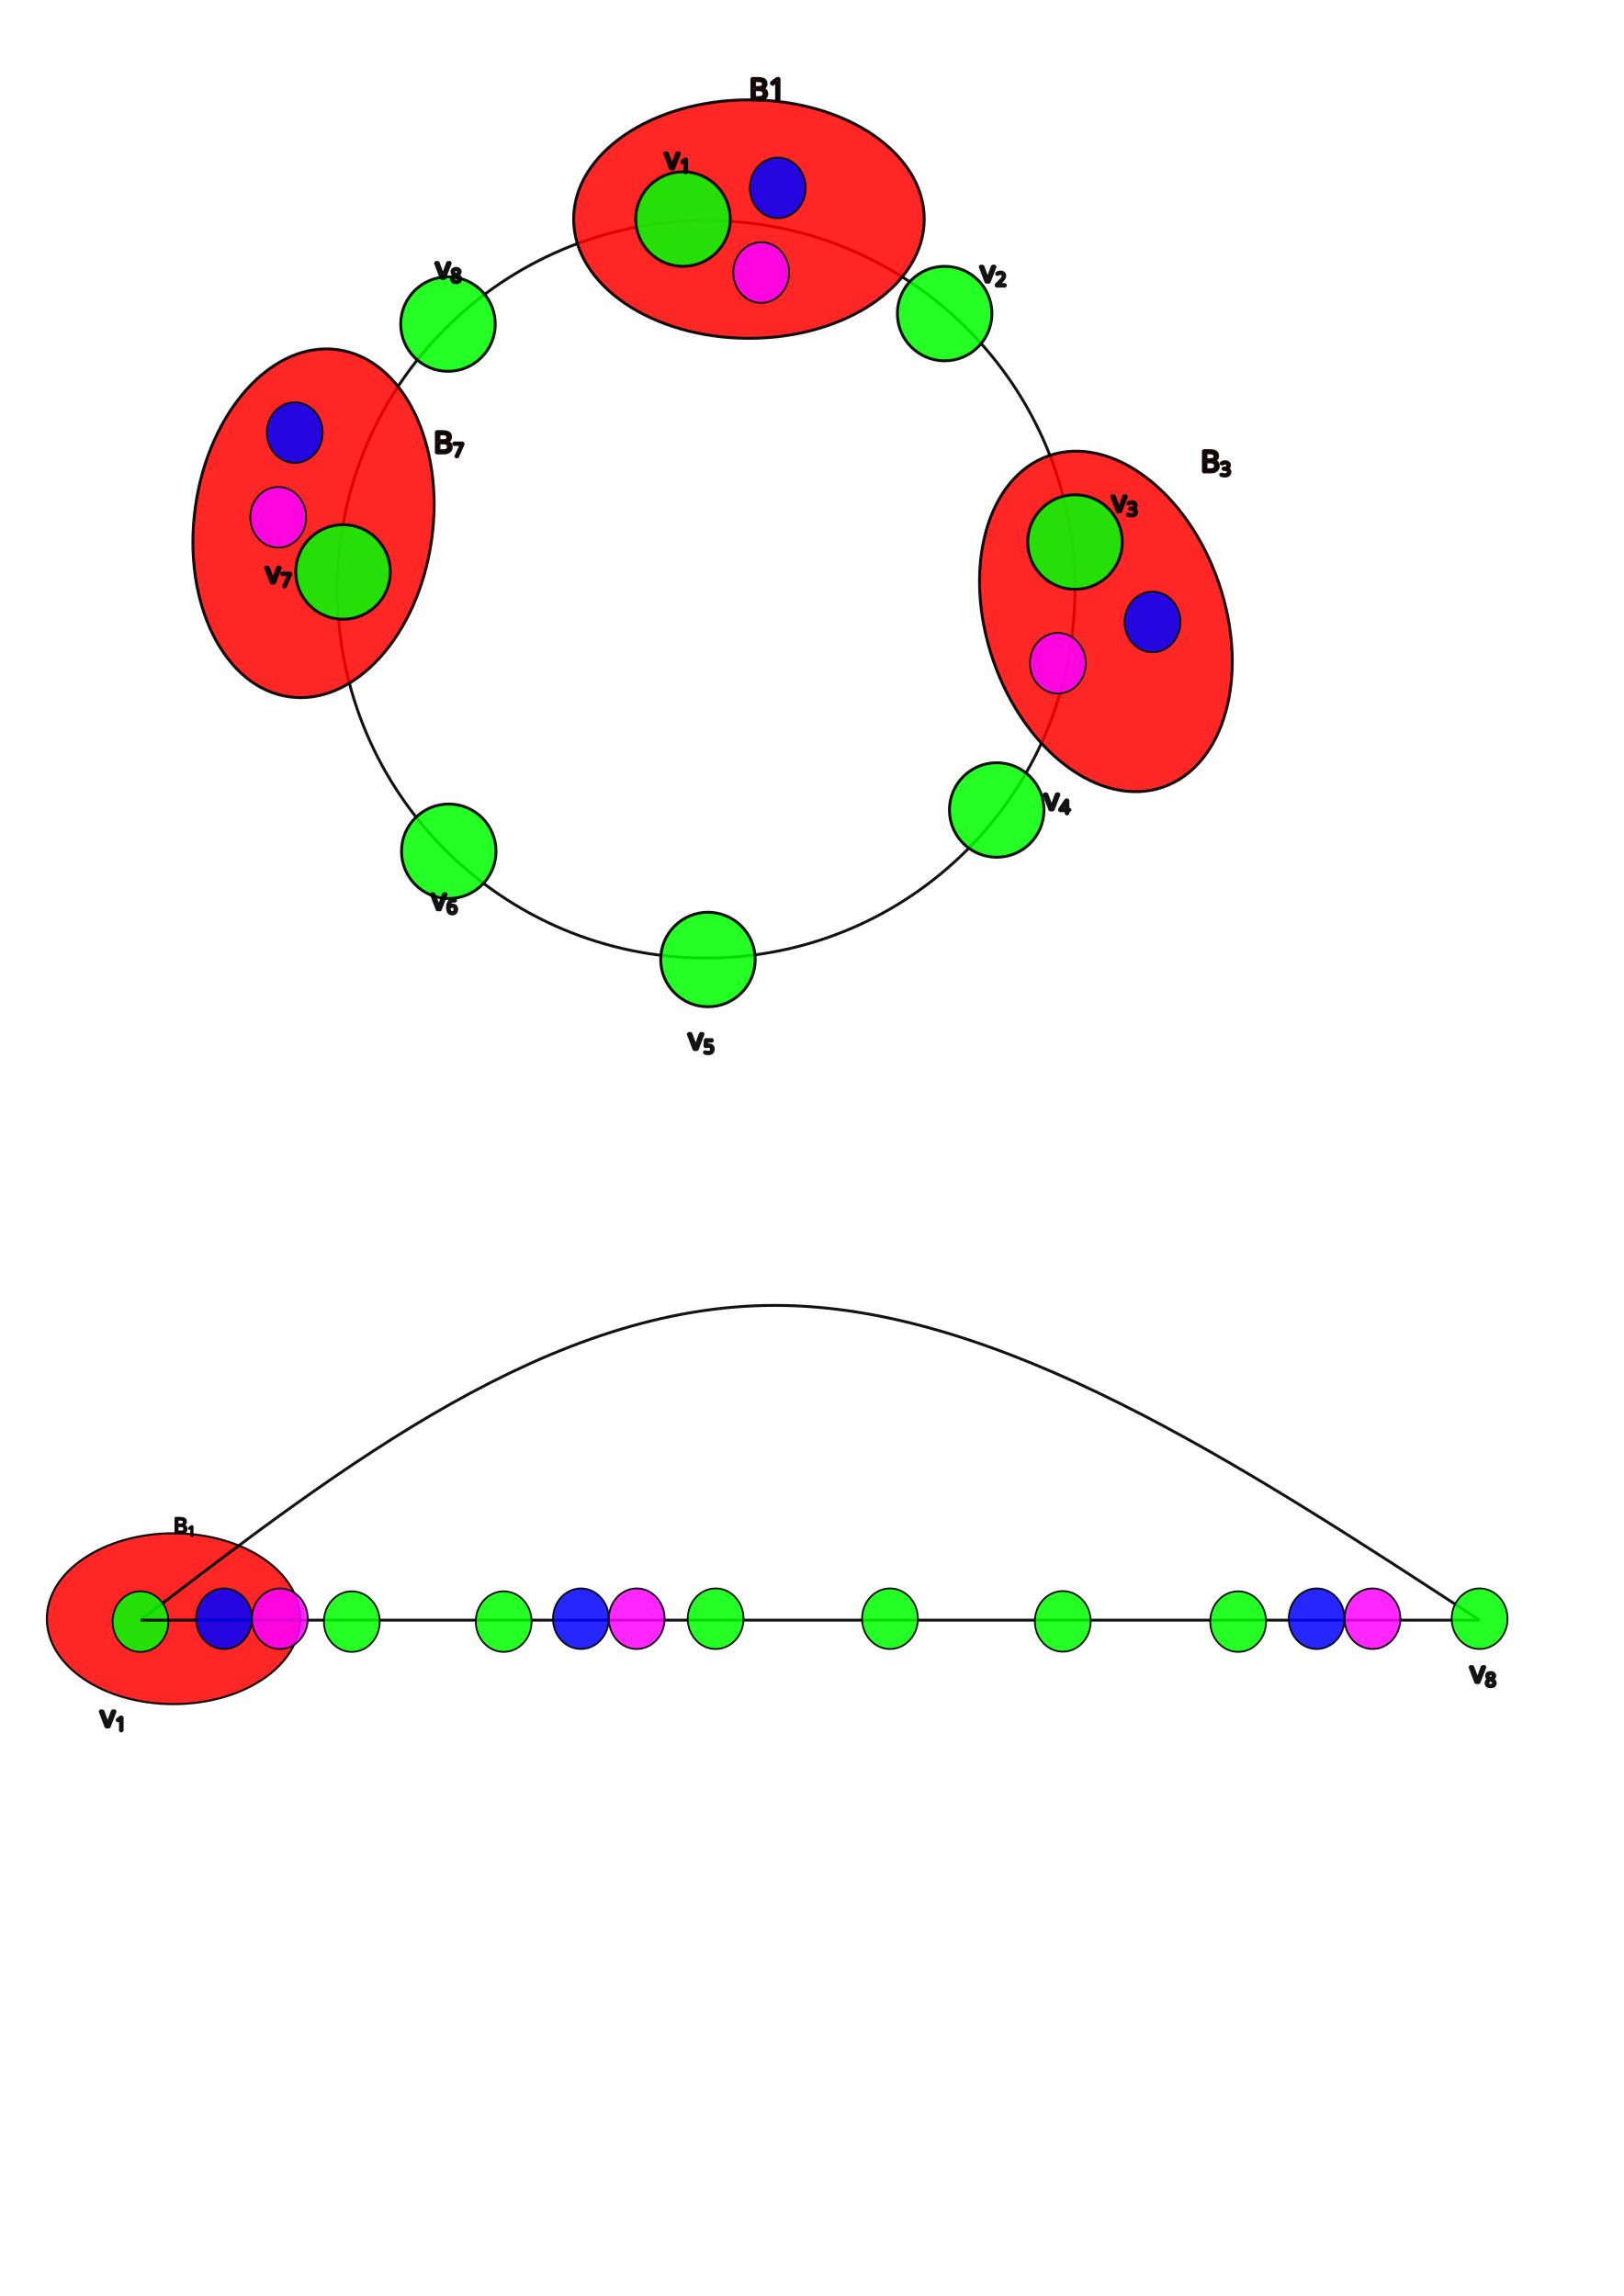
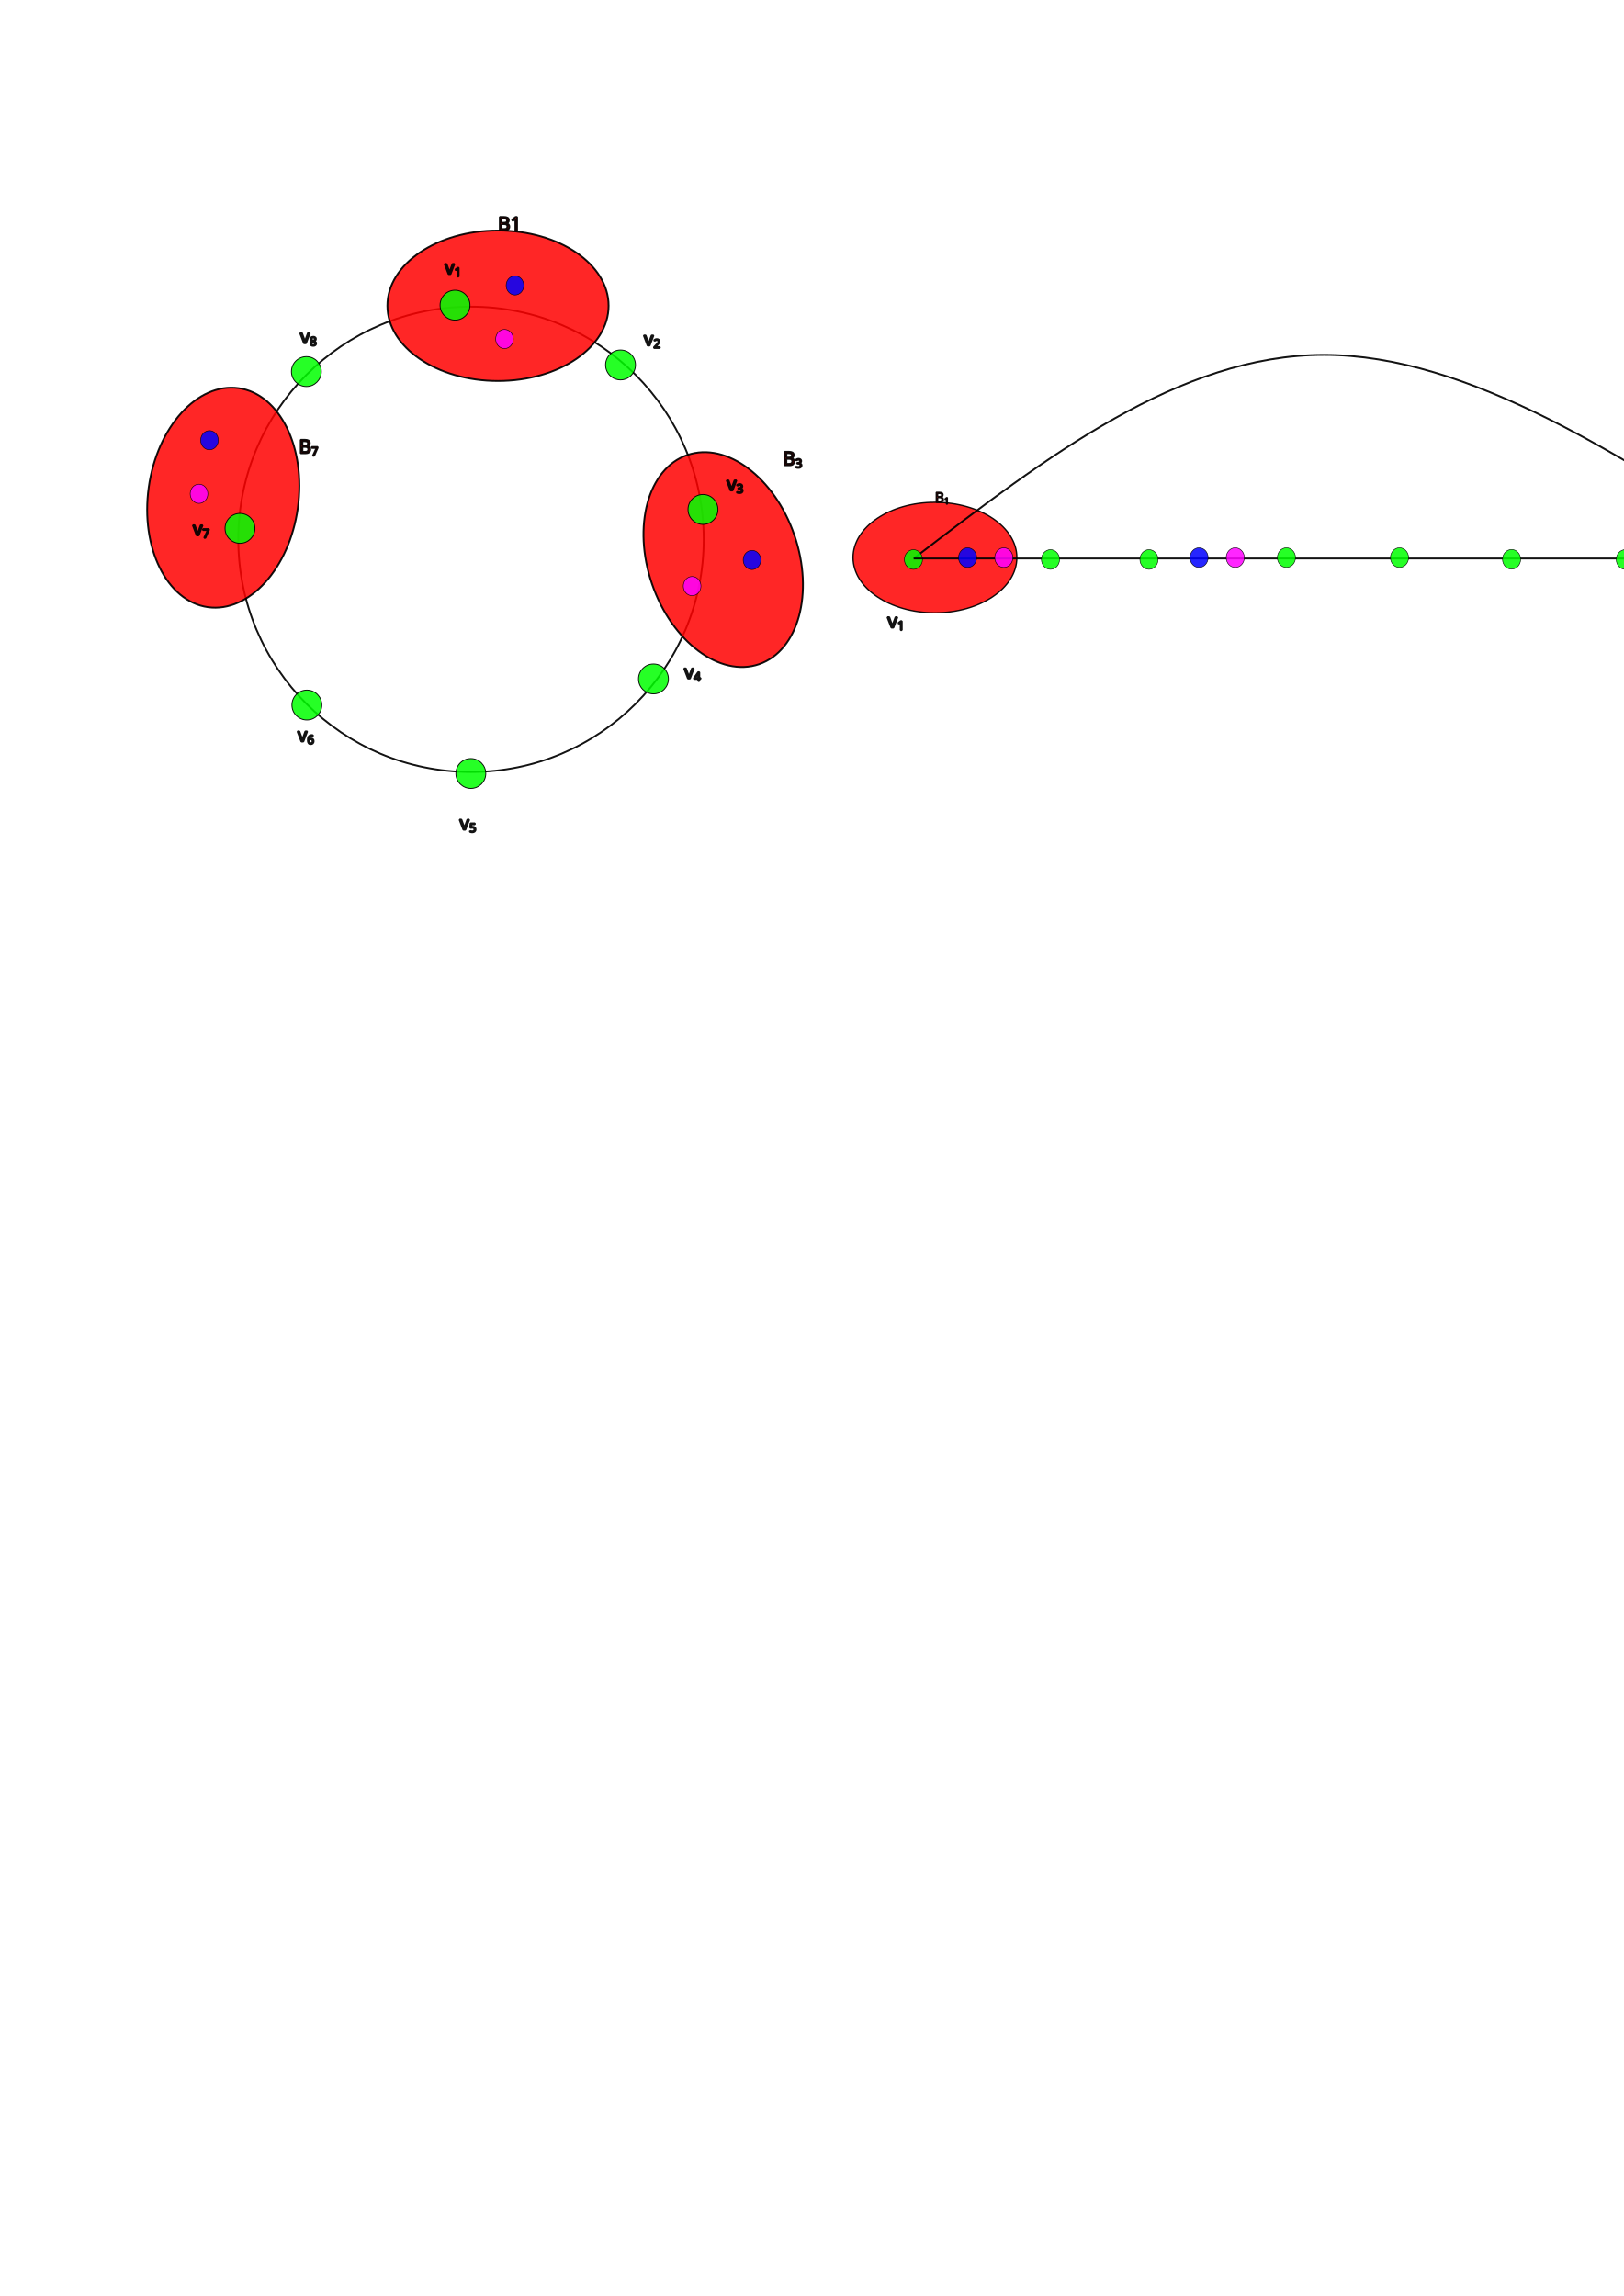
<svg xmlns="http://www.w3.org/2000/svg" width="210mm" height="297mm" viewBox="0 0 210 297" version="1.1" id="svg1">
  <defs id="defs1">
    </defs>
  <g id="layer1">
    <g id="layer2">
-       <circle style="fill:none;fill-opacity:0.85;stroke:#000000;stroke-width:0.374;stroke-linejoin:bevel;stroke-opacity:0.922" id="path2" cx="91.329" cy="76.228" r="47.702" />
-       <ellipse style="fill:#ff0000;fill-opacity:0.85;stroke:#000000;stroke-width:0.374;stroke-linejoin:bevel;stroke-opacity:0.922" id="path10" cx="96.863" cy="28.338" rx="22.673" ry="15.427" />
-       <text xml:space="preserve" style="font-size:3.881px;font-family:'CMU Sans Serif';-inkscape-font-specification:'CMU Sans Serif, Normal';fill:#ff0000;fill-opacity:0.85;stroke:#000000;stroke-width:0.374;stroke-linejoin:bevel;stroke-opacity:0.922" x="96.863" y="12.912" id="text11">
-         <tspan id="tspan11" style="stroke-width:0.374" x="96.863" y="12.912">B1</tspan>
+       <circle style="fill:none;fill-opacity:0.85;stroke:#000000;stroke-width:0.236;stroke-linejoin:bevel;stroke-opacity:0.922" id="path2" cx="60.917" cy="69.764" r="30.097" />
+       <ellipse style="fill:#ff0000;fill-opacity:0.85;stroke:#000000;stroke-width:0.236;stroke-linejoin:bevel;stroke-opacity:0.922" id="path10" cx="64.408" cy="39.549" rx="14.305" ry="9.733" />
+       <text xml:space="preserve" style="font-size:2.448px;font-family:'CMU Sans Serif';-inkscape-font-specification:'CMU Sans Serif, Normal';fill:#ff0000;fill-opacity:0.85;stroke:#000000;stroke-width:0.236;stroke-linejoin:bevel;stroke-opacity:0.922" x="64.408" y="29.816" id="text11">
+         <tspan id="tspan11" style="stroke-width:0.236" x="64.408" y="29.816">B1</tspan>
      </text>
-       <ellipse style="fill:#ff0000;fill-opacity:0.85;stroke:#000000;stroke-width:0.269;stroke-linejoin:bevel;stroke-opacity:0.922" id="path10-76" cx="22.434" cy="209.389" rx="16.374" ry="11.05" />
-       <text xml:space="preserve" style="font-size:2.791px;font-family:'CMU Sans Serif';-inkscape-font-specification:'CMU Sans Serif, Normal';fill:#ff0000;fill-opacity:0.85;stroke:#000000;stroke-width:0.269;stroke-linejoin:bevel;stroke-opacity:0.922" x="22.343" y="199.149" id="text11-6" transform="scale(1.004083,0.9959337)">
-         <tspan id="tspan11-8" style="stroke-width:0.269" x="22.343" y="199.149">B<tspan style="font-size:65%;baseline-shift:sub" id="tspan23">1</tspan>
+       <ellipse style="fill:#ff0000;fill-opacity:0.85;stroke:#000000;stroke-width:0.174;stroke-linejoin:bevel;stroke-opacity:0.922" id="path10-76" cx="120.921" cy="72.124" rx="10.592" ry="7.148" />
+       <text xml:space="preserve" style="font-size:1.805px;font-family:'CMU Sans Serif';-inkscape-font-specification:'CMU Sans Serif, Normal';fill:#ff0000;fill-opacity:0.85;stroke:#000000;stroke-width:0.174;stroke-linejoin:bevel;stroke-opacity:0.922" x="120.429" y="65.241" id="text11-6" transform="scale(1.004083,0.9959337)">
+         <tspan id="tspan11-8" style="stroke-width:0.174" x="120.429" y="65.241">B<tspan style="font-size:1.174px;baseline-shift:sub;stroke-width:0.174" id="tspan23">1</tspan>
        </tspan>
      </text>
-       <ellipse style="fill:#ff0000;fill-opacity:0.85;stroke:#000000;stroke-width:0.374;stroke-linejoin:bevel;stroke-opacity:0.922" id="path10-7" cx="122.468" cy="-109.184" rx="22.673" ry="15.427" transform="rotate(71.05472)" />
-       <text xml:space="preserve" style="font-size:3.881px;font-family:'CMU Sans Serif';-inkscape-font-specification:'CMU Sans Serif, Normal';fill:#ff0000;fill-opacity:0.85;stroke:#000000;stroke-width:0.374;stroke-linejoin:bevel;stroke-opacity:0.922" x="155.26" y="61.051" id="text11-8">
-         <tspan id="tspan11-9" style="stroke-width:0.374" x="155.26" y="61.051">B<tspan style="font-size:65%;baseline-shift:sub" id="tspan1">3</tspan>
+       <ellipse style="fill:#ff0000;fill-opacity:0.85;stroke:#000000;stroke-width:0.236;stroke-linejoin:bevel;stroke-opacity:0.922" id="path10-7" cx="98.834" cy="-64.968" rx="14.305" ry="9.733" transform="rotate(71.05472)" />
+       <text xml:space="preserve" style="font-size:2.448px;font-family:'CMU Sans Serif';-inkscape-font-specification:'CMU Sans Serif, Normal';fill:#ff0000;fill-opacity:0.85;stroke:#000000;stroke-width:0.236;stroke-linejoin:bevel;stroke-opacity:0.922" x="101.253" y="60.189" id="text11-8">
+         <tspan id="tspan11-9" style="stroke-width:0.236" x="101.253" y="60.189">B<tspan style="font-size:1.591px;baseline-shift:sub;stroke-width:0.236" id="tspan1">3</tspan>
        </tspan>
      </text>
-       <ellipse style="fill:#ff0000;fill-opacity:0.85;stroke:#000000;stroke-width:0.374;stroke-linejoin:bevel;stroke-opacity:0.922" id="path10-7-9" cx="61.413" cy="-49.538" rx="22.673" ry="15.427" transform="rotate(97.96771)" />
-       <text xml:space="preserve" style="font-size:3.881px;font-family:'CMU Sans Serif';-inkscape-font-specification:'CMU Sans Serif, Normal';fill:#ff0000;fill-opacity:0.85;stroke:#000000;stroke-width:0.374;stroke-linejoin:bevel;stroke-opacity:0.922" x="56.056" y="58.594" id="text11-8-1">
-         <tspan id="tspan11-9-7" style="stroke-width:0.374" x="56.056" y="58.594">B<tspan style="font-size:65%;baseline-shift:sub" id="tspan16">7</tspan>
+       <ellipse style="fill:#ff0000;fill-opacity:0.85;stroke:#000000;stroke-width:0.236;stroke-linejoin:bevel;stroke-opacity:0.922" id="path10-7-9" cx="59.751" cy="-37.521" rx="14.305" ry="9.733" transform="rotate(97.96771)" />
+       <text xml:space="preserve" style="font-size:2.448px;font-family:'CMU Sans Serif';-inkscape-font-specification:'CMU Sans Serif, Normal';fill:#ff0000;fill-opacity:0.85;stroke:#000000;stroke-width:0.236;stroke-linejoin:bevel;stroke-opacity:0.922" x="38.662" y="58.638" id="text11-8-1">
+         <tspan id="tspan11-9-7" style="stroke-width:0.236" x="38.662" y="58.638">B<tspan style="font-size:1.591px;baseline-shift:sub;stroke-width:0.236" id="tspan16">7</tspan>
        </tspan>
      </text>
-       <path style="fill:none;fill-opacity:0.85;stroke:#000000;stroke-width:0.374;stroke-linejoin:bevel;stroke-opacity:0.922" d="m 18.172,209.576 c 26.583,-20.359 53.166,-40.717 82.032,-40.717 28.865,2e-4 60.012,20.358 91.158,40.717" id="path12" />
+       <path style="fill:none;fill-opacity:0.85;stroke:#000000;stroke-width:0.374;stroke-linejoin:bevel;stroke-opacity:0.922" d="m 18.172,209.576 c 26.583,-20.359 53.166,-40.717 82.032,-40.717 28.865,2e-4 60.012,20.358 91.158,40.717" id="path12" transform="matrix(0.6468993,0,0,0.6468993,106.4086,-63.32947)" />
    </g>
-     <circle style="fill:#00ff00;fill-opacity:0.85;stroke:#000000;stroke-width:0.374;stroke-linejoin:bevel;stroke-opacity:0.922" id="path1" cx="88.333" cy="28.338" r="6.113" />
-     <ellipse style="fill:#00ff00;fill-opacity:0.85;stroke:#000000;stroke-width:0.23;stroke-linejoin:bevel;stroke-opacity:0.922" id="path1-2" cx="18.172" cy="209.763" rx="3.611" ry="3.92" />
-     <circle style="fill:#00ff00;fill-opacity:0.85;stroke:#000000;stroke-width:0.374;stroke-linejoin:bevel;stroke-opacity:0.922" id="path1-5" cx="122.174" cy="40.562" r="6.113" />
-     <circle style="fill:#00ff00;fill-opacity:0.85;stroke:#000000;stroke-width:0.374;stroke-linejoin:bevel;stroke-opacity:0.922" id="path1-55" cx="139.031" cy="70.115" r="6.113" />
-     <circle style="fill:#00ff00;fill-opacity:0.85;stroke:#000000;stroke-width:0.374;stroke-linejoin:bevel;stroke-opacity:0.922" id="path1-58" cx="128.906" cy="104.777" r="6.113" />
-     <circle style="fill:#00ff00;fill-opacity:0.85;stroke:#000000;stroke-width:0.374;stroke-linejoin:bevel;stroke-opacity:0.922" id="path1-0" cx="91.563" cy="124.117" r="6.113" />
-     <circle style="fill:#00ff00;fill-opacity:0.85;stroke:#000000;stroke-width:0.374;stroke-linejoin:bevel;stroke-opacity:0.922" id="path1-7" cx="58.04" cy="110.118" r="6.113" />
-     <circle style="fill:#00ff00;fill-opacity:0.85;stroke:#000000;stroke-width:0.374;stroke-linejoin:bevel;stroke-opacity:0.922" id="path1-54" cx="44.364" cy="73.986" r="6.113" />
-     <circle style="fill:#00ff00;fill-opacity:0.85;stroke:#000000;stroke-width:0.374;stroke-linejoin:bevel;stroke-opacity:0.922" id="path1-4" cx="57.939" cy="41.919" r="6.113" />
-     <text xml:space="preserve" style="font-size:3.881px;font-family:'CMU Sans Serif';-inkscape-font-specification:'CMU Sans Serif, Normal';fill:none;fill-opacity:0.85;stroke:#000000;stroke-width:0.374;stroke-linejoin:bevel;stroke-opacity:0.922" x="85.937" y="21.852" id="text2">
-       <tspan id="tspan2" style="stroke-width:0.374" x="85.937" y="21.852">v<tspan style="font-size:65%;baseline-shift:sub" id="tspan14">1</tspan>
+     <circle style="fill:#00ff00;fill-opacity:0.85;stroke:#000000;stroke-width:0.118;stroke-linejoin:bevel;stroke-opacity:0.922" id="path1" cx="58.851" cy="39.474" r="1.933" />
+     <ellipse style="fill:#00ff00;fill-opacity:0.85;stroke:#000000;stroke-width:0.075;stroke-linejoin:bevel;stroke-opacity:0.922" id="path1-2" cx="118.139" cy="72.374" rx="1.171" ry="1.271" />
+     <circle style="fill:#00ff00;fill-opacity:0.85;stroke:#000000;stroke-width:0.118;stroke-linejoin:bevel;stroke-opacity:0.922" id="path1-5" cx="80.256" cy="47.206" r="1.933" />
+     <circle style="fill:#00ff00;fill-opacity:0.85;stroke:#000000;stroke-width:0.118;stroke-linejoin:bevel;stroke-opacity:0.922" id="path1-55" cx="90.919" cy="65.899" r="1.933" />
+     <circle style="fill:#00ff00;fill-opacity:0.85;stroke:#000000;stroke-width:0.118;stroke-linejoin:bevel;stroke-opacity:0.922" id="path1-58" cx="84.515" cy="87.823" r="1.933" />
+     <circle style="fill:#00ff00;fill-opacity:0.85;stroke:#000000;stroke-width:0.118;stroke-linejoin:bevel;stroke-opacity:0.922" id="path1-0" cx="60.895" cy="100.056" r="1.933" />
+     <circle style="fill:#00ff00;fill-opacity:0.85;stroke:#000000;stroke-width:0.118;stroke-linejoin:bevel;stroke-opacity:0.922" id="path1-7" cx="39.69" cy="91.202" r="1.933" />
+     <circle style="fill:#00ff00;fill-opacity:0.85;stroke:#000000;stroke-width:0.118;stroke-linejoin:bevel;stroke-opacity:0.922" id="path1-54" cx="31.04" cy="68.347" r="1.933" />
+     <circle style="fill:#00ff00;fill-opacity:0.85;stroke:#000000;stroke-width:0.118;stroke-linejoin:bevel;stroke-opacity:0.922" id="path1-4" cx="39.626" cy="48.064" r="1.933" />
+     <text xml:space="preserve" style="font-size:2.448px;font-family:'CMU Sans Serif';-inkscape-font-specification:'CMU Sans Serif, Normal';fill:none;fill-opacity:0.85;stroke:#000000;stroke-width:0.236;stroke-linejoin:bevel;stroke-opacity:0.922" x="57.514" y="35.456" id="text2">
+       <tspan id="tspan2" style="stroke-width:0.236" x="57.514" y="35.456">v<tspan style="font-size:1.591px;baseline-shift:sub;stroke-width:0.236" id="tspan14">1</tspan>
      </tspan>
    </text>
-     <text xml:space="preserve" style="font-size:3.881px;font-family:'CMU Sans Serif';-inkscape-font-specification:'CMU Sans Serif, Normal';fill:none;fill-opacity:0.85;stroke:#000000;stroke-width:0.374;stroke-linejoin:bevel;stroke-opacity:0.922" x="12.936" y="223.393" id="text2-6">
-       <tspan id="tspan2-6" style="stroke-width:0.374" x="12.936" y="223.393">v<tspan style="font-size:65%;baseline-shift:sub" id="tspan24">1</tspan>
+     <text xml:space="preserve" style="font-size:2.51px;font-family:'CMU Sans Serif';-inkscape-font-specification:'CMU Sans Serif, Normal';fill:none;fill-opacity:0.85;stroke:#000000;stroke-width:0.242;stroke-linejoin:bevel;stroke-opacity:0.922" x="114.777" y="81.183" id="text2-6">
+       <tspan id="tspan2-6" style="stroke-width:0.242" x="114.777" y="81.183">v<tspan style="font-size:1.632px;baseline-shift:sub;stroke-width:0.242" id="tspan24">1</tspan>
      </tspan>
    </text>
-     <text xml:space="preserve" style="font-style:normal;font-variant:normal;font-weight:normal;font-stretch:normal;font-size:3.881px;font-family:'CMU Sans Serif';-inkscape-font-specification:'CMU Sans Serif, Normal';font-variant-ligatures:normal;font-variant-caps:normal;font-variant-numeric:normal;font-variant-east-asian:normal;fill:none;fill-opacity:0.85;stroke:#000000;stroke-width:0.374;stroke-linejoin:bevel;stroke-opacity:0.922" x="190.103" y="217.661" id="text2-6-7">
-       <tspan id="tspan13" x="190.103" y="217.661">v<tspan style="font-size:65%;baseline-shift:sub" id="tspan22">8</tspan>
+     <text xml:space="preserve" style="font-style:normal;font-variant:normal;font-weight:normal;font-stretch:normal;font-size:2.51px;font-family:'CMU Sans Serif';-inkscape-font-specification:'CMU Sans Serif, Normal';font-variant-ligatures:normal;font-variant-caps:normal;font-variant-numeric:normal;font-variant-east-asian:normal;fill:none;fill-opacity:0.85;stroke:#000000;stroke-width:0.242;stroke-linejoin:bevel;stroke-opacity:0.922" x="229.386" y="77.475" id="text2-6-7">
+       <tspan id="tspan13" x="229.386" y="77.475" style="stroke-width:0.242">v<tspan style="font-size:1.632px;baseline-shift:sub;stroke-width:0.242" id="tspan22">8</tspan>
      </tspan>
    </text>
-     <text xml:space="preserve" style="font-size:3.881px;font-family:'CMU Sans Serif';-inkscape-font-specification:'CMU Sans Serif, Normal';fill:none;fill-opacity:0.85;stroke:#000000;stroke-width:0.374;stroke-linejoin:bevel;stroke-opacity:0.922" x="126.749" y="36.509" id="text3">
-       <tspan id="tspan3" style="stroke-width:0.374" x="126.749" y="36.509">v<tspan style="font-size:65%;baseline-shift:sub" id="tspan12">2</tspan>
+     <text xml:space="preserve" style="font-size:2.448px;font-family:'CMU Sans Serif';-inkscape-font-specification:'CMU Sans Serif, Normal';fill:none;fill-opacity:0.85;stroke:#000000;stroke-width:0.236;stroke-linejoin:bevel;stroke-opacity:0.922" x="83.264" y="44.704" id="text3">
+       <tspan id="tspan3" style="stroke-width:0.236" x="83.264" y="44.704">v<tspan style="font-size:1.591px;baseline-shift:sub;stroke-width:0.236" id="tspan12">2</tspan>
      </tspan>
    </text>
-     <text xml:space="preserve" style="font-size:3.881px;font-family:'CMU Sans Serif';-inkscape-font-specification:'CMU Sans Serif, Normal';fill:none;fill-opacity:0.85;stroke:#000000;stroke-width:0.374;stroke-linejoin:bevel;stroke-opacity:0.922" x="143.745" y="66.223" id="text4">
-       <tspan id="tspan4" style="stroke-width:0.374" x="143.745" y="66.223">v<tspan style="font-size:65%;baseline-shift:sub" id="tspan21">3</tspan>
+     <text xml:space="preserve" style="font-size:2.448px;font-family:'CMU Sans Serif';-inkscape-font-specification:'CMU Sans Serif, Normal';fill:none;fill-opacity:0.85;stroke:#000000;stroke-width:0.236;stroke-linejoin:bevel;stroke-opacity:0.922" x="93.987" y="63.451" id="text4">
+       <tspan id="tspan4" style="stroke-width:0.236" x="93.987" y="63.451">v<tspan style="font-size:1.591px;baseline-shift:sub;stroke-width:0.236" id="tspan21">3</tspan>
      </tspan>
    </text>
-     <text xml:space="preserve" style="font-size:3.881px;font-family:'CMU Sans Serif';-inkscape-font-specification:'CMU Sans Serif, Normal';fill:none;fill-opacity:0.85;stroke:#000000;stroke-width:0.374;stroke-linejoin:bevel;stroke-opacity:0.922" x="135.018" y="104.777" id="text5">
-       <tspan id="tspan5" style="stroke-width:0.374" x="135.018" y="104.777">v<tspan style="font-size:65%;baseline-shift:sub" id="tspan20">4</tspan>
+     <text xml:space="preserve" style="font-size:2.448px;font-family:'CMU Sans Serif';-inkscape-font-specification:'CMU Sans Serif, Normal';fill:none;fill-opacity:0.85;stroke:#000000;stroke-width:0.236;stroke-linejoin:bevel;stroke-opacity:0.922" x="88.481" y="87.776" id="text5">
+       <tspan id="tspan5" style="stroke-width:0.236" x="88.481" y="87.776">v<tspan style="font-size:1.591px;baseline-shift:sub;stroke-width:0.236" id="tspan20">4</tspan>
      </tspan>
    </text>
    <text xml:space="preserve" style="font-size:3.881px;font-family:'CMU Sans Serif';-inkscape-font-specification:'CMU Sans Serif, Normal';fill:none;fill-opacity:0.85;stroke:#000000;stroke-width:0.374;stroke-linejoin:bevel;stroke-opacity:0.922" x="91.563" y="130.229" id="text6">
      <tspan id="tspan6" style="stroke-width:0.374" x="91.563" y="130.229" />
    </text>
-     <text xml:space="preserve" style="font-size:3.881px;font-family:'CMU Sans Serif';-inkscape-font-specification:'CMU Sans Serif, Normal';fill:none;fill-opacity:0.85;stroke:#000000;stroke-width:0.374;stroke-linejoin:bevel;stroke-opacity:0.922" x="88.988" y="135.77" id="text7">
-       <tspan id="tspan7" style="stroke-width:0.374" x="88.988" y="135.77">v<tspan style="font-size:65%;baseline-shift:sub" id="tspan19">5</tspan>
+     <text xml:space="preserve" style="font-size:2.448px;font-family:'CMU Sans Serif';-inkscape-font-specification:'CMU Sans Serif, Normal';fill:none;fill-opacity:0.85;stroke:#000000;stroke-width:0.236;stroke-linejoin:bevel;stroke-opacity:0.922" x="59.439" y="107.331" id="text7">
+       <tspan id="tspan7" style="stroke-width:0.236" x="59.439" y="107.331">v<tspan style="font-size:1.591px;baseline-shift:sub;stroke-width:0.236" id="tspan19">5</tspan>
      </tspan>
    </text>
-     <text xml:space="preserve" style="font-size:3.881px;font-family:'CMU Sans Serif';-inkscape-font-specification:'CMU Sans Serif, Normal';fill:none;fill-opacity:0.85;stroke:#000000;stroke-width:0.374;stroke-linejoin:bevel;stroke-opacity:0.922" x="55.766" y="117.691" id="text8">
-       <tspan id="tspan8" style="stroke-width:0.374" x="55.766" y="117.691">v<tspan style="font-size:65%;baseline-shift:sub" id="tspan18">6</tspan>
+     <text xml:space="preserve" style="font-size:2.448px;font-family:'CMU Sans Serif';-inkscape-font-specification:'CMU Sans Serif, Normal';fill:none;fill-opacity:0.85;stroke:#000000;stroke-width:0.236;stroke-linejoin:bevel;stroke-opacity:0.922" x="38.479" y="95.924" id="text8">
+       <tspan id="tspan8" style="stroke-width:0.236" x="38.479" y="95.924">v<tspan style="font-size:1.591px;baseline-shift:sub;stroke-width:0.236" id="tspan18">6</tspan>
      </tspan>
    </text>
-     <text xml:space="preserve" style="font-size:3.881px;font-family:'CMU Sans Serif';-inkscape-font-specification:'CMU Sans Serif, Normal';fill:none;fill-opacity:0.85;stroke:#000000;stroke-width:0.374;stroke-linejoin:bevel;stroke-opacity:0.922" x="34.315" y="75.428" id="text9">
-       <tspan id="tspan9" style="stroke-width:0.374" x="34.315" y="75.428">v<tspan style="font-size:65%;baseline-shift:sub" id="tspan17">7</tspan>
+     <text xml:space="preserve" style="font-size:2.448px;font-family:'CMU Sans Serif';-inkscape-font-specification:'CMU Sans Serif, Normal';fill:none;fill-opacity:0.85;stroke:#000000;stroke-width:0.236;stroke-linejoin:bevel;stroke-opacity:0.922" x="24.945" y="69.259" id="text9">
+       <tspan id="tspan9" style="stroke-width:0.236" x="24.945" y="69.259">v<tspan style="font-size:1.591px;baseline-shift:sub;stroke-width:0.236" id="tspan17">7</tspan>
      </tspan>
    </text>
-     <text xml:space="preserve" style="font-size:3.881px;font-family:'CMU Sans Serif';-inkscape-font-specification:'CMU Sans Serif, Normal';fill:none;fill-opacity:0.85;stroke:#000000;stroke-width:0.374;stroke-linejoin:bevel;stroke-opacity:0.922" x="56.301" y="36.03" id="text10">
-       <tspan id="tspan10" style="stroke-width:0.374" x="56.301" y="36.03">v<tspan style="font-size:65%;baseline-shift:sub" id="tspan15">8</tspan>
+     <text xml:space="preserve" style="font-size:2.448px;font-family:'CMU Sans Serif';-inkscape-font-specification:'CMU Sans Serif, Normal';fill:none;fill-opacity:0.85;stroke:#000000;stroke-width:0.236;stroke-linejoin:bevel;stroke-opacity:0.922" x="38.817" y="44.402" id="text10">
+       <tspan id="tspan10" style="stroke-width:0.236" x="38.817" y="44.402">v<tspan style="font-size:1.591px;baseline-shift:sub;stroke-width:0.236" id="tspan15">8</tspan>
      </tspan>
    </text>
-     <path style="fill:#ff0000;fill-opacity:0.85;stroke:#000000;stroke-width:0.374;stroke-linejoin:bevel;stroke-opacity:0.922" d="m 14.263,170.074 c 57.73,0 115.46,0 173.19,0" id="path11" transform="translate(3.909223,39.50217)" />
-     <ellipse style="fill:#00ff00;fill-opacity:0.85;stroke:#000000;stroke-width:0.23;stroke-linejoin:bevel;stroke-opacity:0.922" id="path1-2-9" cx="45.501" cy="209.763" rx="3.611" ry="3.92" />
-     <ellipse style="fill:#00ff00;fill-opacity:0.85;stroke:#000000;stroke-width:0.23;stroke-linejoin:bevel;stroke-opacity:0.922" id="path1-2-1" cx="65.145" cy="209.763" rx="3.611" ry="3.92" />
-     <ellipse style="fill:#0000ff;fill-opacity:0.85;stroke:#000000;stroke-width:0.23;stroke-linejoin:bevel;stroke-opacity:0.922" id="path1-2-1-1" cx="100.589" cy="24.303" rx="3.611" ry="3.92" />
-     <ellipse style="fill:#ff00ff;fill-opacity:0.85;stroke:#000000;stroke-width:0.23;stroke-linejoin:bevel;stroke-opacity:0.922" id="path1-2-1-1-0" cx="98.447" cy="35.256" rx="3.611" ry="3.92" />
-     <ellipse style="fill:#0000ff;fill-opacity:0.85;stroke:#000000;stroke-width:0.23;stroke-linejoin:bevel;stroke-opacity:0.922" id="path1-2-1-1-6" cx="38.125" cy="55.958" rx="3.611" ry="3.92" />
-     <ellipse style="fill:#ff00ff;fill-opacity:0.85;stroke:#000000;stroke-width:0.23;stroke-linejoin:bevel;stroke-opacity:0.922" id="path1-2-1-1-0-5" cx="35.982" cy="66.912" rx="3.611" ry="3.92" />
-     <ellipse style="fill:#ff00ff;fill-opacity:0.85;stroke:#000000;stroke-width:0.23;stroke-linejoin:bevel;stroke-opacity:0.922" id="path1-2-1-1-0-7" cx="136.811" cy="85.792" rx="3.611" ry="3.92" />
-     <ellipse style="fill:#0000ff;fill-opacity:0.85;stroke:#000000;stroke-width:0.23;stroke-linejoin:bevel;stroke-opacity:0.922" id="path1-2-1-15" cx="149.057" cy="80.45" rx="3.611" ry="3.92" />
-     <ellipse style="fill:#0000ff;fill-opacity:0.85;stroke:#000000;stroke-width:0.23;stroke-linejoin:bevel;stroke-opacity:0.922" id="path1-2-1-15-3" cx="28.972" cy="209.389" rx="3.611" ry="3.92" />
-     <ellipse style="fill:#ff00ff;fill-opacity:0.85;stroke:#000000;stroke-width:0.23;stroke-linejoin:bevel;stroke-opacity:0.922" id="path1-2-1-15-5" cx="36.194" cy="209.389" rx="3.611" ry="3.92" />
-     <ellipse style="fill:#0000ff;fill-opacity:0.85;stroke:#000000;stroke-width:0.23;stroke-linejoin:bevel;stroke-opacity:0.922" id="path1-2-1-15-3-2" cx="75.129" cy="209.389" rx="3.611" ry="3.92" />
-     <ellipse style="fill:#ff00ff;fill-opacity:0.85;stroke:#000000;stroke-width:0.23;stroke-linejoin:bevel;stroke-opacity:0.922" id="path1-2-1-15-5-1" cx="82.351" cy="209.389" rx="3.611" ry="3.92" />
-     <ellipse style="fill:#0000ff;fill-opacity:0.85;stroke:#000000;stroke-width:0.23;stroke-linejoin:bevel;stroke-opacity:0.922" id="path1-2-1-15-3-1" cx="170.289" cy="209.389" rx="3.611" ry="3.92" />
-     <ellipse style="fill:#ff00ff;fill-opacity:0.85;stroke:#000000;stroke-width:0.23;stroke-linejoin:bevel;stroke-opacity:0.922" id="path1-2-1-15-5-0" cx="177.51" cy="209.389" rx="3.611" ry="3.92" />
-     <ellipse style="fill:#00ff00;fill-opacity:0.85;stroke:#000000;stroke-width:0.23;stroke-linejoin:bevel;stroke-opacity:0.922" id="path1-2-3" cx="92.556" cy="209.389" rx="3.611" ry="3.92" />
-     <ellipse style="fill:#00ff00;fill-opacity:0.85;stroke:#000000;stroke-width:0.23;stroke-linejoin:bevel;stroke-opacity:0.922" id="path1-2-5" cx="115.104" cy="209.389" rx="3.611" ry="3.92" />
-     <ellipse style="fill:#00ff00;fill-opacity:0.85;stroke:#000000;stroke-width:0.23;stroke-linejoin:bevel;stroke-opacity:0.922" id="path1-2-56" cx="137.454" cy="209.733" rx="3.611" ry="3.92" />
-     <ellipse style="fill:#00ff00;fill-opacity:0.85;stroke:#000000;stroke-width:0.23;stroke-linejoin:bevel;stroke-opacity:0.922" id="path1-2-92" cx="160.135" cy="209.763" rx="3.611" ry="3.92" />
-     <ellipse style="fill:#00ff00;fill-opacity:0.85;stroke:#000000;stroke-width:0.23;stroke-linejoin:bevel;stroke-opacity:0.922" id="path1-2-6" cx="191.362" cy="209.389" rx="3.611" ry="3.92" />
+     <path style="fill:#ff0000;fill-opacity:0.85;stroke:#000000;stroke-width:0.374;stroke-linejoin:bevel;stroke-opacity:0.922" d="m 14.263,170.074 c 57.73,0 115.46,0 173.19,0" id="path11" transform="matrix(0.6468993,0,0,0.6468993,108.9374,-37.77553)" />
+     <ellipse style="fill:#00ff00;fill-opacity:0.85;stroke:#000000;stroke-width:0.075;stroke-linejoin:bevel;stroke-opacity:0.922" id="path1-2-9" cx="135.862" cy="72.374" rx="1.171" ry="1.271" />
+     <ellipse style="fill:#00ff00;fill-opacity:0.85;stroke:#000000;stroke-width:0.075;stroke-linejoin:bevel;stroke-opacity:0.922" id="path1-2-1" cx="148.603" cy="72.374" rx="1.171" ry="1.271" />
+     <ellipse style="fill:#0000ff;fill-opacity:0.85;stroke:#000000;stroke-width:0.073;stroke-linejoin:bevel;stroke-opacity:0.922" id="path1-2-1-1" cx="66.604" cy="36.921" rx="1.142" ry="1.24" />
+     <ellipse style="fill:#ff00ff;fill-opacity:0.85;stroke:#000000;stroke-width:0.073;stroke-linejoin:bevel;stroke-opacity:0.922" id="path1-2-1-1-0" cx="65.248" cy="43.85" rx="1.142" ry="1.24" />
+     <ellipse style="fill:#0000ff;fill-opacity:0.85;stroke:#000000;stroke-width:0.073;stroke-linejoin:bevel;stroke-opacity:0.922" id="path1-2-1-1-6" cx="27.093" cy="56.944" rx="1.142" ry="1.24" />
+     <ellipse style="fill:#ff00ff;fill-opacity:0.85;stroke:#000000;stroke-width:0.073;stroke-linejoin:bevel;stroke-opacity:0.922" id="path1-2-1-1-0-5" cx="25.738" cy="63.873" rx="1.142" ry="1.24" />
+     <ellipse style="fill:#ff00ff;fill-opacity:0.85;stroke:#000000;stroke-width:0.073;stroke-linejoin:bevel;stroke-opacity:0.922" id="path1-2-1-1-0-7" cx="89.515" cy="75.815" rx="1.142" ry="1.24" />
+     <ellipse style="fill:#0000ff;fill-opacity:0.85;stroke:#000000;stroke-width:0.073;stroke-linejoin:bevel;stroke-opacity:0.922" id="path1-2-1-15" cx="97.261" cy="72.436" rx="1.142" ry="1.24" />
+     <ellipse style="fill:#0000ff;fill-opacity:0.85;stroke:#000000;stroke-width:0.075;stroke-linejoin:bevel;stroke-opacity:0.922" id="path1-2-1-15-3" cx="125.143" cy="72.132" rx="1.171" ry="1.271" />
+     <ellipse style="fill:#ff00ff;fill-opacity:0.85;stroke:#000000;stroke-width:0.075;stroke-linejoin:bevel;stroke-opacity:0.922" id="path1-2-1-15-5" cx="129.826" cy="72.132" rx="1.171" ry="1.271" />
+     <ellipse style="fill:#0000ff;fill-opacity:0.85;stroke:#000000;stroke-width:0.075;stroke-linejoin:bevel;stroke-opacity:0.922" id="path1-2-1-15-3-2" cx="155.078" cy="72.132" rx="1.171" ry="1.271" />
+     <ellipse style="fill:#ff00ff;fill-opacity:0.85;stroke:#000000;stroke-width:0.075;stroke-linejoin:bevel;stroke-opacity:0.922" id="path1-2-1-15-5-1" cx="159.761" cy="72.132" rx="1.171" ry="1.271" />
+     <ellipse style="fill:#0000ff;fill-opacity:0.85;stroke:#000000;stroke-width:0.075;stroke-linejoin:bevel;stroke-opacity:0.922" id="path1-2-1-15-3-1" cx="216.792" cy="72.132" rx="1.171" ry="1.271" />
+     <ellipse style="fill:#ff00ff;fill-opacity:0.85;stroke:#000000;stroke-width:0.075;stroke-linejoin:bevel;stroke-opacity:0.922" id="path1-2-1-15-5-0" cx="221.476" cy="72.132" rx="1.171" ry="1.271" />
+     <ellipse style="fill:#00ff00;fill-opacity:0.85;stroke:#000000;stroke-width:0.075;stroke-linejoin:bevel;stroke-opacity:0.922" id="path1-2-3" cx="166.379" cy="72.132" rx="1.171" ry="1.271" />
+     <ellipse style="fill:#00ff00;fill-opacity:0.85;stroke:#000000;stroke-width:0.075;stroke-linejoin:bevel;stroke-opacity:0.922" id="path1-2-5" cx="181.003" cy="72.132" rx="1.171" ry="1.271" />
+     <ellipse style="fill:#00ff00;fill-opacity:0.85;stroke:#000000;stroke-width:0.075;stroke-linejoin:bevel;stroke-opacity:0.922" id="path1-2-56" cx="195.497" cy="72.354" rx="1.171" ry="1.271" />
+     <ellipse style="fill:#00ff00;fill-opacity:0.85;stroke:#000000;stroke-width:0.075;stroke-linejoin:bevel;stroke-opacity:0.922" id="path1-2-92" cx="210.207" cy="72.374" rx="1.171" ry="1.271" />
+     <ellipse style="fill:#00ff00;fill-opacity:0.85;stroke:#000000;stroke-width:0.075;stroke-linejoin:bevel;stroke-opacity:0.922" id="path1-2-6" cx="230.459" cy="72.132" rx="1.171" ry="1.271" />
  </g>
</svg>
